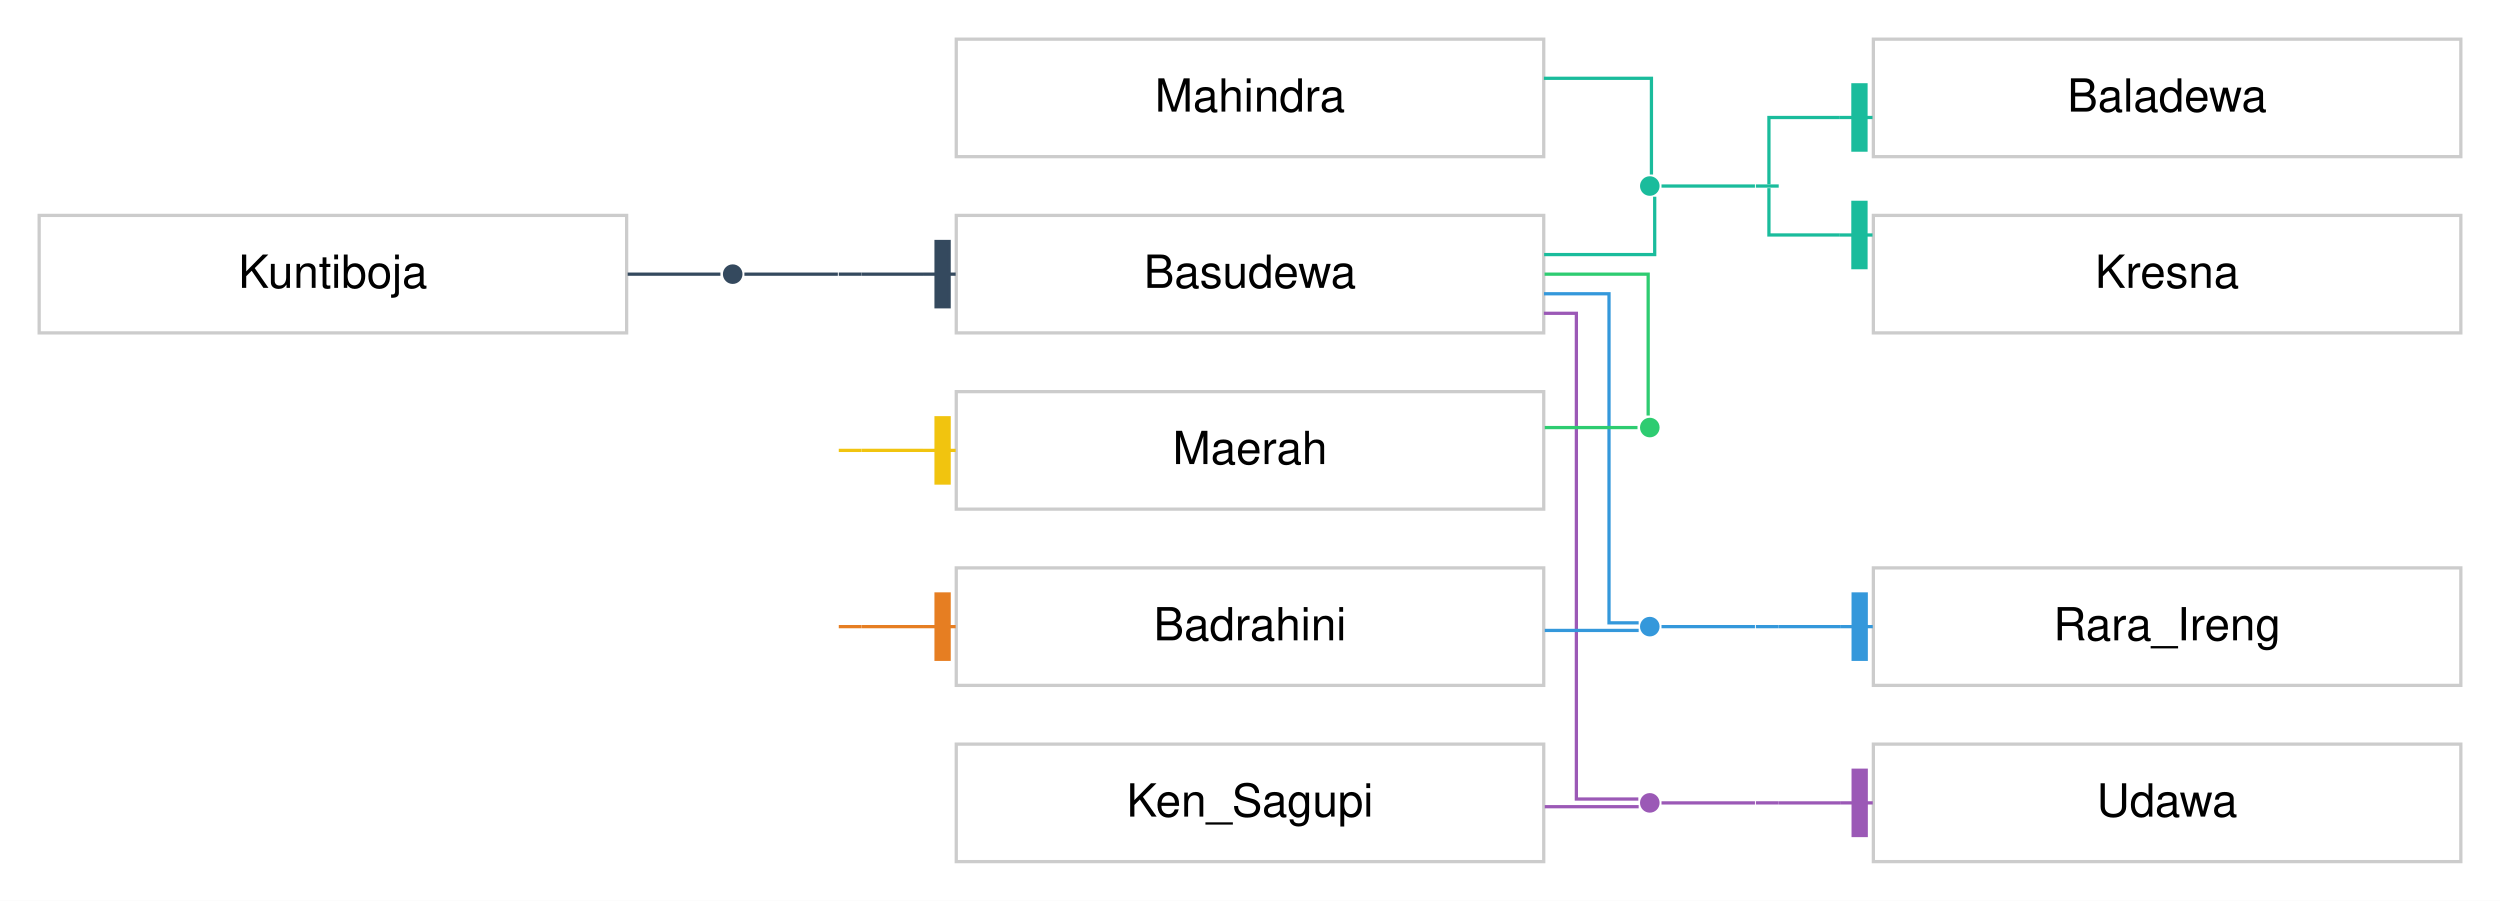
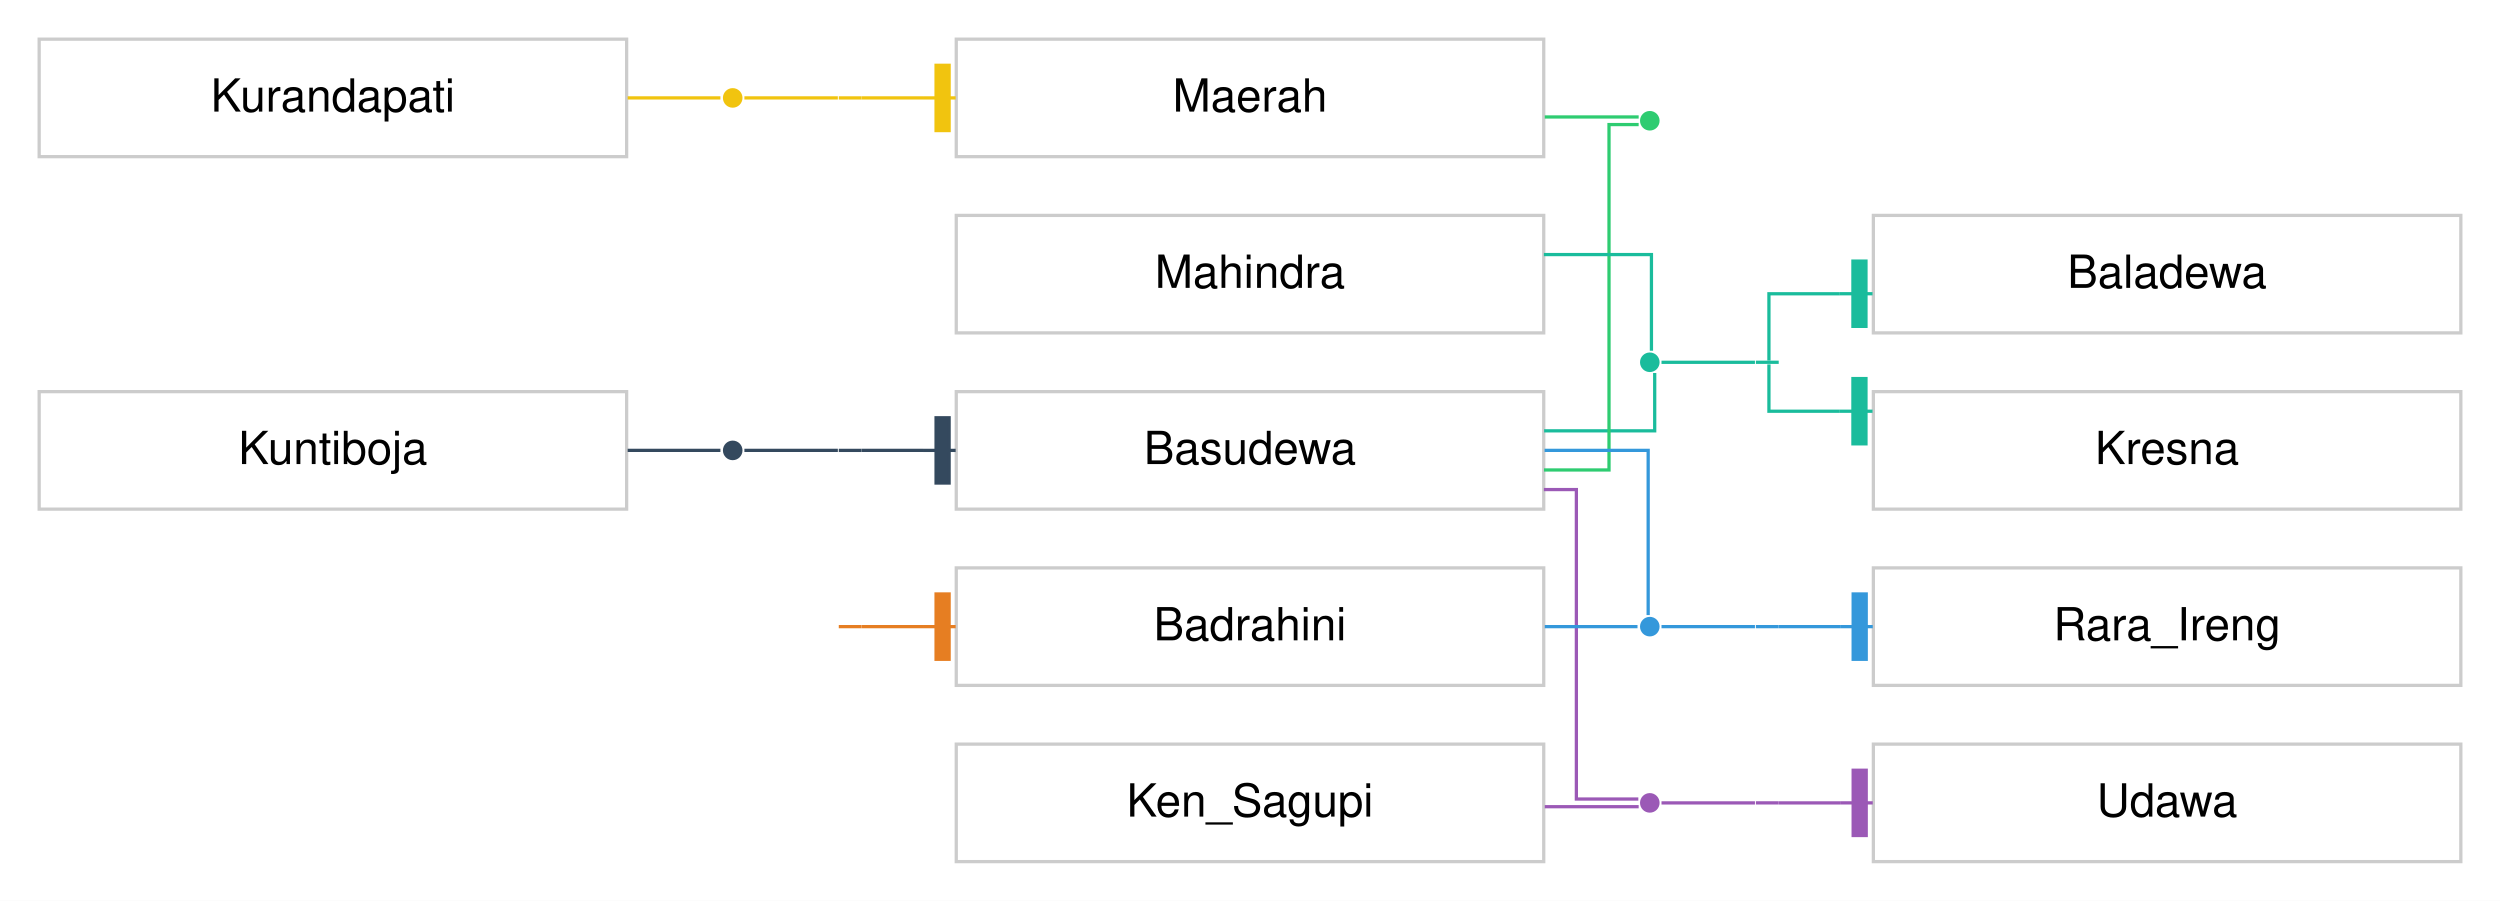
<svg xmlns="http://www.w3.org/2000/svg" width="766pt" height="276pt" viewBox="0.00 0.00 766.00 276.00">
  <g id="graph0" class="graph" transform="scale(1 1) rotate(0) translate(4 272)">
    <polygon fill="white" stroke="none" points="-4,4 -4,-272 762,-272 762,4 -4,4" />
    <g id="clust1" class="cluster" />
    <g id="clust4" class="cluster" />
    <g id="clust6" class="cluster" />
    <g id="clust9" class="cluster" />
    <g id="clust12" class="cluster" />
    <g id="clust15" class="cluster" />
-     <g id="clust17" class="cluster" />
+     <g id="clust18" class="cluster" />
    <g id="node1" class="node">
-       <ellipse fill="#1abc9c" stroke="white" cx="501.5" cy="-215" rx="3.5" ry="3.5" />
+       <ellipse fill="#1abc9c" stroke="white" cx="501.5" cy="-161" rx="3.5" ry="3.5" />
    </g>
    <g id="node4" class="node">
-       <polygon fill="#1abc9c" stroke="#cccccc" stroke-width="0" points="541,-215.5 534,-215.5 534,-214.5 541,-214.5 541,-215.5" />
+       <polygon fill="#1abc9c" stroke="#cccccc" stroke-width="0" points="541,-161.5 534,-161.5 534,-160.5 541,-160.5 541,-161.5" />
    </g>
    <g id="edge3" class="edge">
-       <path fill="none" stroke="#1abc9c" d="M505.083,-215C511.913,-215 526.732,-215 533.715,-215" />
+       <path fill="none" stroke="#1abc9c" d="M505.083,-161C511.913,-161 526.732,-161 533.715,-161" />
    </g>
    <g id="node2" class="node">
-       <polygon fill="white" stroke="#cccccc" points="469,-206 289,-206 289,-170 469,-170 469,-206" />
-       <text text-anchor="middle" x="379" y="-183.8" font-family="Helvetica, Arial, sans-serif" font-size="14.00">Basudewa</text>
+       <polygon fill="white" stroke="#cccccc" points="469,-152 289,-152 289,-116 469,-116 469,-152" />
+       <text text-anchor="middle" x="379" y="-129.8" font-family="Helvetica, Arial, sans-serif" font-size="14.00">Basudewa</text>
    </g>
    <g id="edge1" class="edge">
-       <path fill="none" stroke="#1abc9c" d="M469.116,-194C488.348,-194 503,-194 503,-194 503,-194 503,-205.812 503,-211.719" />
+       <path fill="none" stroke="#1abc9c" d="M469.116,-140C488.348,-140 503,-140 503,-140 503,-140 503,-151.812 503,-157.719" />
    </g>
    <g id="node7" class="node">
-       <ellipse fill="#2ecc71" stroke="white" cx="501.5" cy="-141" rx="3.5" ry="3.5" />
+       <ellipse fill="#2ecc71" stroke="white" cx="501.5" cy="-235" rx="3.5" ry="3.5" />
    </g>
    <g id="edge6" class="edge">
-       <path fill="none" stroke="#2ecc71" d="M469.264,-188C487.391,-188 501,-188 501,-188 501,-188 501,-155.768 501,-144.688" />
+       <path fill="none" stroke="#2ecc71" d="M469.08,-128C480.893,-128 489,-128 489,-128 489,-128 489,-233.833 489,-233.833 489,-233.833 494.383,-233.833 498.084,-233.833" />
    </g>
    <g id="node9" class="node">
      <ellipse fill="#3498db" stroke="white" cx="501.5" cy="-80" rx="3.5" ry="3.5" />
    </g>
    <g id="edge8" class="edge">
-       <path fill="none" stroke="#3498db" d="M469.08,-182C480.893,-182 489,-182 489,-182 489,-182 489,-81.167 489,-81.167 489,-81.167 494.383,-81.167 498.084,-81.167" />
+       <path fill="none" stroke="#3498db" d="M469.264,-134C487.391,-134 501,-134 501,-134 501,-134 501,-95.557 501,-83.543" />
    </g>
    <g id="node13" class="node">
      <ellipse fill="#9b59b6" stroke="white" cx="501.5" cy="-26" rx="3.5" ry="3.5" />
    </g>
    <g id="edge12" class="edge">
-       <path fill="none" stroke="#9b59b6" d="M469.046,-176C475.185,-176 479,-176 479,-176 479,-176 479,-27.167 479,-27.167 479,-27.167 491.656,-27.167 497.984,-27.167" />
+       <path fill="none" stroke="#9b59b6" d="M469.046,-122C475.185,-122 479,-122 479,-122 479,-122 479,-27.167 479,-27.167 479,-27.167 491.656,-27.167 497.984,-27.167" />
    </g>
    <g id="node3" class="node">
-       <polygon fill="white" stroke="#cccccc" points="469,-260 289,-260 289,-224 469,-224 469,-260" />
-       <text text-anchor="middle" x="379" y="-237.8" font-family="Helvetica, Arial, sans-serif" font-size="14.00">Mahindra</text>
+       <polygon fill="white" stroke="#cccccc" points="469,-206 289,-206 289,-170 469,-170 469,-206" />
+       <text text-anchor="middle" x="379" y="-183.8" font-family="Helvetica, Arial, sans-serif" font-size="14.00">Mahindra</text>
    </g>
    <g id="edge2" class="edge">
-       <path fill="none" stroke="#1abc9c" d="M469.038,-248C487.794,-248 502,-248 502,-248 502,-248 502,-227.045 502,-218.532" />
+       <path fill="none" stroke="#1abc9c" d="M469.038,-194C487.794,-194 502,-194 502,-194 502,-194 502,-173.045 502,-164.532" />
    </g>
    <g id="node5" class="node">
-       <polygon fill="white" stroke="#cccccc" points="750,-206 570,-206 570,-170 750,-170 750,-206" />
-       <text text-anchor="middle" x="660" y="-183.8" font-family="Helvetica, Arial, sans-serif" font-size="14.00">Kresna</text>
+       <polygon fill="white" stroke="#cccccc" points="750,-152 570,-152 570,-116 750,-116 750,-152" />
+       <text text-anchor="middle" x="660" y="-129.8" font-family="Helvetica, Arial, sans-serif" font-size="14.00">Kresna</text>
    </g>
    <g id="edge4" class="edge">
-       <path fill="none" stroke="#1abc9c" d="M538,-214.355C538,-211.484 538,-200 538,-200 538,-200 559.736,-200 559.736,-200" />
-       <polygon fill="#1abc9c" stroke="#1abc9c" points="567.735,-190 567.736,-210 563.736,-210 563.735,-190 567.735,-190" />
-       <polyline fill="none" stroke="#1abc9c" points="569.736,-200 559.736,-200 " />
+       <path fill="none" stroke="#1abc9c" d="M538,-160.355C538,-157.484 538,-146 538,-146 538,-146 559.736,-146 559.736,-146" />
+       <polygon fill="#1abc9c" stroke="#1abc9c" points="567.735,-136 567.736,-156 563.736,-156 563.735,-136 567.735,-136" />
+       <polyline fill="none" stroke="#1abc9c" points="569.736,-146 559.736,-146 " />
    </g>
    <g id="node6" class="node">
-       <polygon fill="white" stroke="#cccccc" points="750,-260 570,-260 570,-224 750,-224 750,-260" />
-       <text text-anchor="middle" x="660" y="-237.8" font-family="Helvetica, Arial, sans-serif" font-size="14.00">Baladewa</text>
+       <polygon fill="white" stroke="#cccccc" points="750,-206 570,-206 570,-170 750,-170 750,-206" />
+       <text text-anchor="middle" x="660" y="-183.8" font-family="Helvetica, Arial, sans-serif" font-size="14.00">Baladewa</text>
    </g>
    <g id="edge5" class="edge">
-       <path fill="none" stroke="#1abc9c" d="M538,-215.519C538,-218.753 538,-236 538,-236 538,-236 559.736,-236 559.736,-236" />
-       <polygon fill="#1abc9c" stroke="#1abc9c" points="567.735,-226 567.736,-246 563.736,-246 563.735,-226 567.735,-226" />
-       <polyline fill="none" stroke="#1abc9c" points="569.736,-236 559.736,-236 " />
+       <path fill="none" stroke="#1abc9c" d="M538,-161.519C538,-164.753 538,-182 538,-182 538,-182 559.736,-182 559.736,-182" />
+       <polygon fill="#1abc9c" stroke="#1abc9c" points="567.735,-172 567.736,-192 563.736,-192 563.735,-172 567.735,-172" />
+       <polyline fill="none" stroke="#1abc9c" points="569.736,-182 559.736,-182 " />
    </g>
    <g id="node8" class="node">
-       <polygon fill="white" stroke="#cccccc" points="469,-152 289,-152 289,-116 469,-116 469,-152" />
-       <text text-anchor="middle" x="379" y="-129.8" font-family="Helvetica, Arial, sans-serif" font-size="14.00">Maerah</text>
+       <polygon fill="white" stroke="#cccccc" points="469,-260 289,-260 289,-224 469,-224 469,-260" />
+       <text text-anchor="middle" x="379" y="-237.8" font-family="Helvetica, Arial, sans-serif" font-size="14.00">Maerah</text>
    </g>
    <g id="edge7" class="edge">
-       <path fill="none" stroke="#2ecc71" d="M469.315,-141C481.938,-141 492.417,-141 497.733,-141" />
+       <path fill="none" stroke="#2ecc71" d="M469.315,-236.167C482.225,-236.167 492.892,-236.167 498.088,-236.167" />
    </g>
    <g id="node11" class="node">
      <polygon fill="#3498db" stroke="#cccccc" stroke-width="0" points="541,-80.5 534,-80.5 534,-79.5 541,-79.5 541,-80.5" />
    </g>
    <g id="edge10" class="edge">
      <path fill="none" stroke="#3498db" d="M505.083,-80C511.913,-80 526.732,-80 533.715,-80" />
    </g>
    <g id="node10" class="node">
      <polygon fill="white" stroke="#cccccc" points="469,-98 289,-98 289,-62 469,-62 469,-98" />
      <text text-anchor="middle" x="379" y="-75.8" font-family="Helvetica, Arial, sans-serif" font-size="14.00">Badrahini</text>
    </g>
    <g id="edge9" class="edge">
-       <path fill="none" stroke="#3498db" d="M469.315,-78.833C482.225,-78.833 492.892,-78.833 498.088,-78.833" />
+       <path fill="none" stroke="#3498db" d="M469.315,-80C481.938,-80 492.417,-80 497.733,-80" />
    </g>
    <g id="node12" class="node">
      <polygon fill="white" stroke="#cccccc" points="750,-98 570,-98 570,-62 750,-62 750,-98" />
      <text text-anchor="middle" x="660" y="-75.8" font-family="Helvetica, Arial, sans-serif" font-size="14.00">Rara_Ireng</text>
    </g>
    <g id="edge11" class="edge">
      <path fill="none" stroke="#3498db" d="M541.034,-80C541.034,-80 559.811,-80 559.811,-80" />
      <polygon fill="#3498db" stroke="#3498db" points="567.81,-70 567.811,-90 563.811,-90 563.81,-70 567.81,-70" />
      <polyline fill="none" stroke="#3498db" points="569.811,-80 559.811,-80 " />
    </g>
    <g id="node15" class="node">
      <polygon fill="#9b59b6" stroke="#cccccc" stroke-width="0" points="541,-26.5 534,-26.5 534,-25.5 541,-25.5 541,-26.5" />
    </g>
    <g id="edge14" class="edge">
      <path fill="none" stroke="#9b59b6" d="M505.083,-26C511.913,-26 526.732,-26 533.715,-26" />
    </g>
    <g id="node14" class="node">
      <polygon fill="white" stroke="#cccccc" points="469,-44 289,-44 289,-8 469,-8 469,-44" />
      <text text-anchor="middle" x="379" y="-21.8" font-family="Helvetica, Arial, sans-serif" font-size="14.00">Ken_Sagupi</text>
    </g>
    <g id="edge13" class="edge">
      <path fill="none" stroke="#9b59b6" d="M469.315,-24.833C482.225,-24.833 492.892,-24.833 498.088,-24.833" />
    </g>
    <g id="node16" class="node">
      <polygon fill="white" stroke="#cccccc" points="750,-44 570,-44 570,-8 750,-8 750,-44" />
      <text text-anchor="middle" x="660" y="-21.8" font-family="Helvetica, Arial, sans-serif" font-size="14.00">Udawa</text>
    </g>
    <g id="edge15" class="edge">
      <path fill="none" stroke="#9b59b6" d="M541.034,-26C541.034,-26 559.811,-26 559.811,-26" />
      <polygon fill="#9b59b6" stroke="#9b59b6" points="567.81,-16 567.811,-36 563.811,-36 563.81,-16 567.81,-16" />
      <polyline fill="none" stroke="#9b59b6" points="569.811,-26 559.811,-26 " />
    </g>
    <g id="node17" class="node">
-       <ellipse fill="#34495e" stroke="white" cx="220.5" cy="-188" rx="3.5" ry="3.5" />
+       <ellipse fill="#34495e" stroke="white" cx="220.5" cy="-134" rx="3.5" ry="3.5" />
    </g>
    <g id="node19" class="node">
-       <polygon fill="#34495e" stroke="#cccccc" stroke-width="0" points="260,-188.5 253,-188.5 253,-187.5 260,-187.5 260,-188.5" />
+       <polygon fill="#34495e" stroke="#cccccc" stroke-width="0" points="260,-134.5 253,-134.5 253,-133.5 260,-133.5 260,-134.5" />
    </g>
    <g id="edge17" class="edge">
-       <path fill="none" stroke="#34495e" d="M224.083,-188C230.913,-188 245.732,-188 252.715,-188" />
+       <path fill="none" stroke="#34495e" d="M224.083,-134C230.913,-134 245.732,-134 252.715,-134" />
    </g>
    <g id="node18" class="node">
-       <polygon fill="white" stroke="#cccccc" points="188,-206 8,-206 8,-170 188,-170 188,-206" />
-       <text text-anchor="middle" x="98" y="-183.8" font-family="Helvetica, Arial, sans-serif" font-size="14.00">Kuntiboja</text>
+       <polygon fill="white" stroke="#cccccc" points="188,-152 8,-152 8,-116 188,-116 188,-152" />
+       <text text-anchor="middle" x="98" y="-129.8" font-family="Helvetica, Arial, sans-serif" font-size="14.00">Kuntiboja</text>
    </g>
    <g id="edge16" class="edge">
-       <path fill="none" stroke="#34495e" d="M188.315,-188C200.938,-188 211.417,-188 216.733,-188" />
+       <path fill="none" stroke="#34495e" d="M188.315,-134C200.938,-134 211.417,-134 216.733,-134" />
    </g>
    <g id="edge18" class="edge">
-       <path fill="none" stroke="#34495e" d="M260.034,-188C260.034,-188 278.811,-188 278.811,-188" />
-       <polygon fill="#34495e" stroke="#34495e" points="286.81,-178 286.811,-198 282.811,-198 282.81,-178 286.81,-178" />
-       <polyline fill="none" stroke="#34495e" points="288.811,-188 278.811,-188 " />
+       <path fill="none" stroke="#34495e" d="M260.034,-134C260.034,-134 278.811,-134 278.811,-134" />
+       <polygon fill="#34495e" stroke="#34495e" points="286.81,-124 286.811,-144 282.811,-144 282.81,-124 286.81,-124" />
+       <polyline fill="none" stroke="#34495e" points="288.811,-134 278.811,-134 " />
    </g>
    <g id="node20" class="node">
-       <polygon fill="#f1c40f" stroke="#cccccc" stroke-width="0" points="260,-134.5 253,-134.5 253,-133.5 260,-133.5 260,-134.5" />
+       <ellipse fill="#f1c40f" stroke="white" cx="220.5" cy="-242" rx="3.5" ry="3.5" />
+     </g>
+     <g id="node22" class="node">
+       <polygon fill="#f1c40f" stroke="#cccccc" stroke-width="0" points="260,-242.5 253,-242.5 253,-241.5 260,-241.5 260,-242.5" />
+     </g>
+     <g id="edge20" class="edge">
+       <path fill="none" stroke="#f1c40f" d="M224.083,-242C230.913,-242 245.732,-242 252.715,-242" />
+     </g>
+     <g id="node21" class="node">
+       <polygon fill="white" stroke="#cccccc" points="188,-260 8,-260 8,-224 188,-224 188,-260" />
+       <text text-anchor="middle" x="98" y="-237.8" font-family="Helvetica, Arial, sans-serif" font-size="14.00">Kurandapati</text>
    </g>
    <g id="edge19" class="edge">
-       <path fill="none" stroke="#f1c40f" d="M260.034,-134C260.034,-134 278.811,-134 278.811,-134" />
-       <polygon fill="#f1c40f" stroke="#f1c40f" points="286.81,-124 286.811,-144 282.811,-144 282.81,-124 286.81,-124" />
-       <polyline fill="none" stroke="#f1c40f" points="288.811,-134 278.811,-134 " />
+       <path fill="none" stroke="#f1c40f" d="M188.315,-242C200.938,-242 211.417,-242 216.733,-242" />
    </g>
-     <g id="node21" class="node">
+     <g id="edge21" class="edge">
+       <path fill="none" stroke="#f1c40f" d="M260.034,-242C260.034,-242 278.811,-242 278.811,-242" />
+       <polygon fill="#f1c40f" stroke="#f1c40f" points="286.81,-232 286.811,-252 282.811,-252 282.81,-232 286.81,-232" />
+       <polyline fill="none" stroke="#f1c40f" points="288.811,-242 278.811,-242 " />
+     </g>
+     <g id="node23" class="node">
      <polygon fill="#e67e22" stroke="#cccccc" stroke-width="0" points="260,-80.5 253,-80.5 253,-79.5 260,-79.5 260,-80.5" />
    </g>
-     <g id="edge20" class="edge">
+     <g id="edge22" class="edge">
      <path fill="none" stroke="#e67e22" d="M260.034,-80C260.034,-80 278.811,-80 278.811,-80" />
      <polygon fill="#e67e22" stroke="#e67e22" points="286.81,-70 286.811,-90 282.811,-90 282.81,-70 286.81,-70" />
      <polyline fill="none" stroke="#e67e22" points="288.811,-80 278.811,-80 " />
    </g>
  </g>
</svg>
